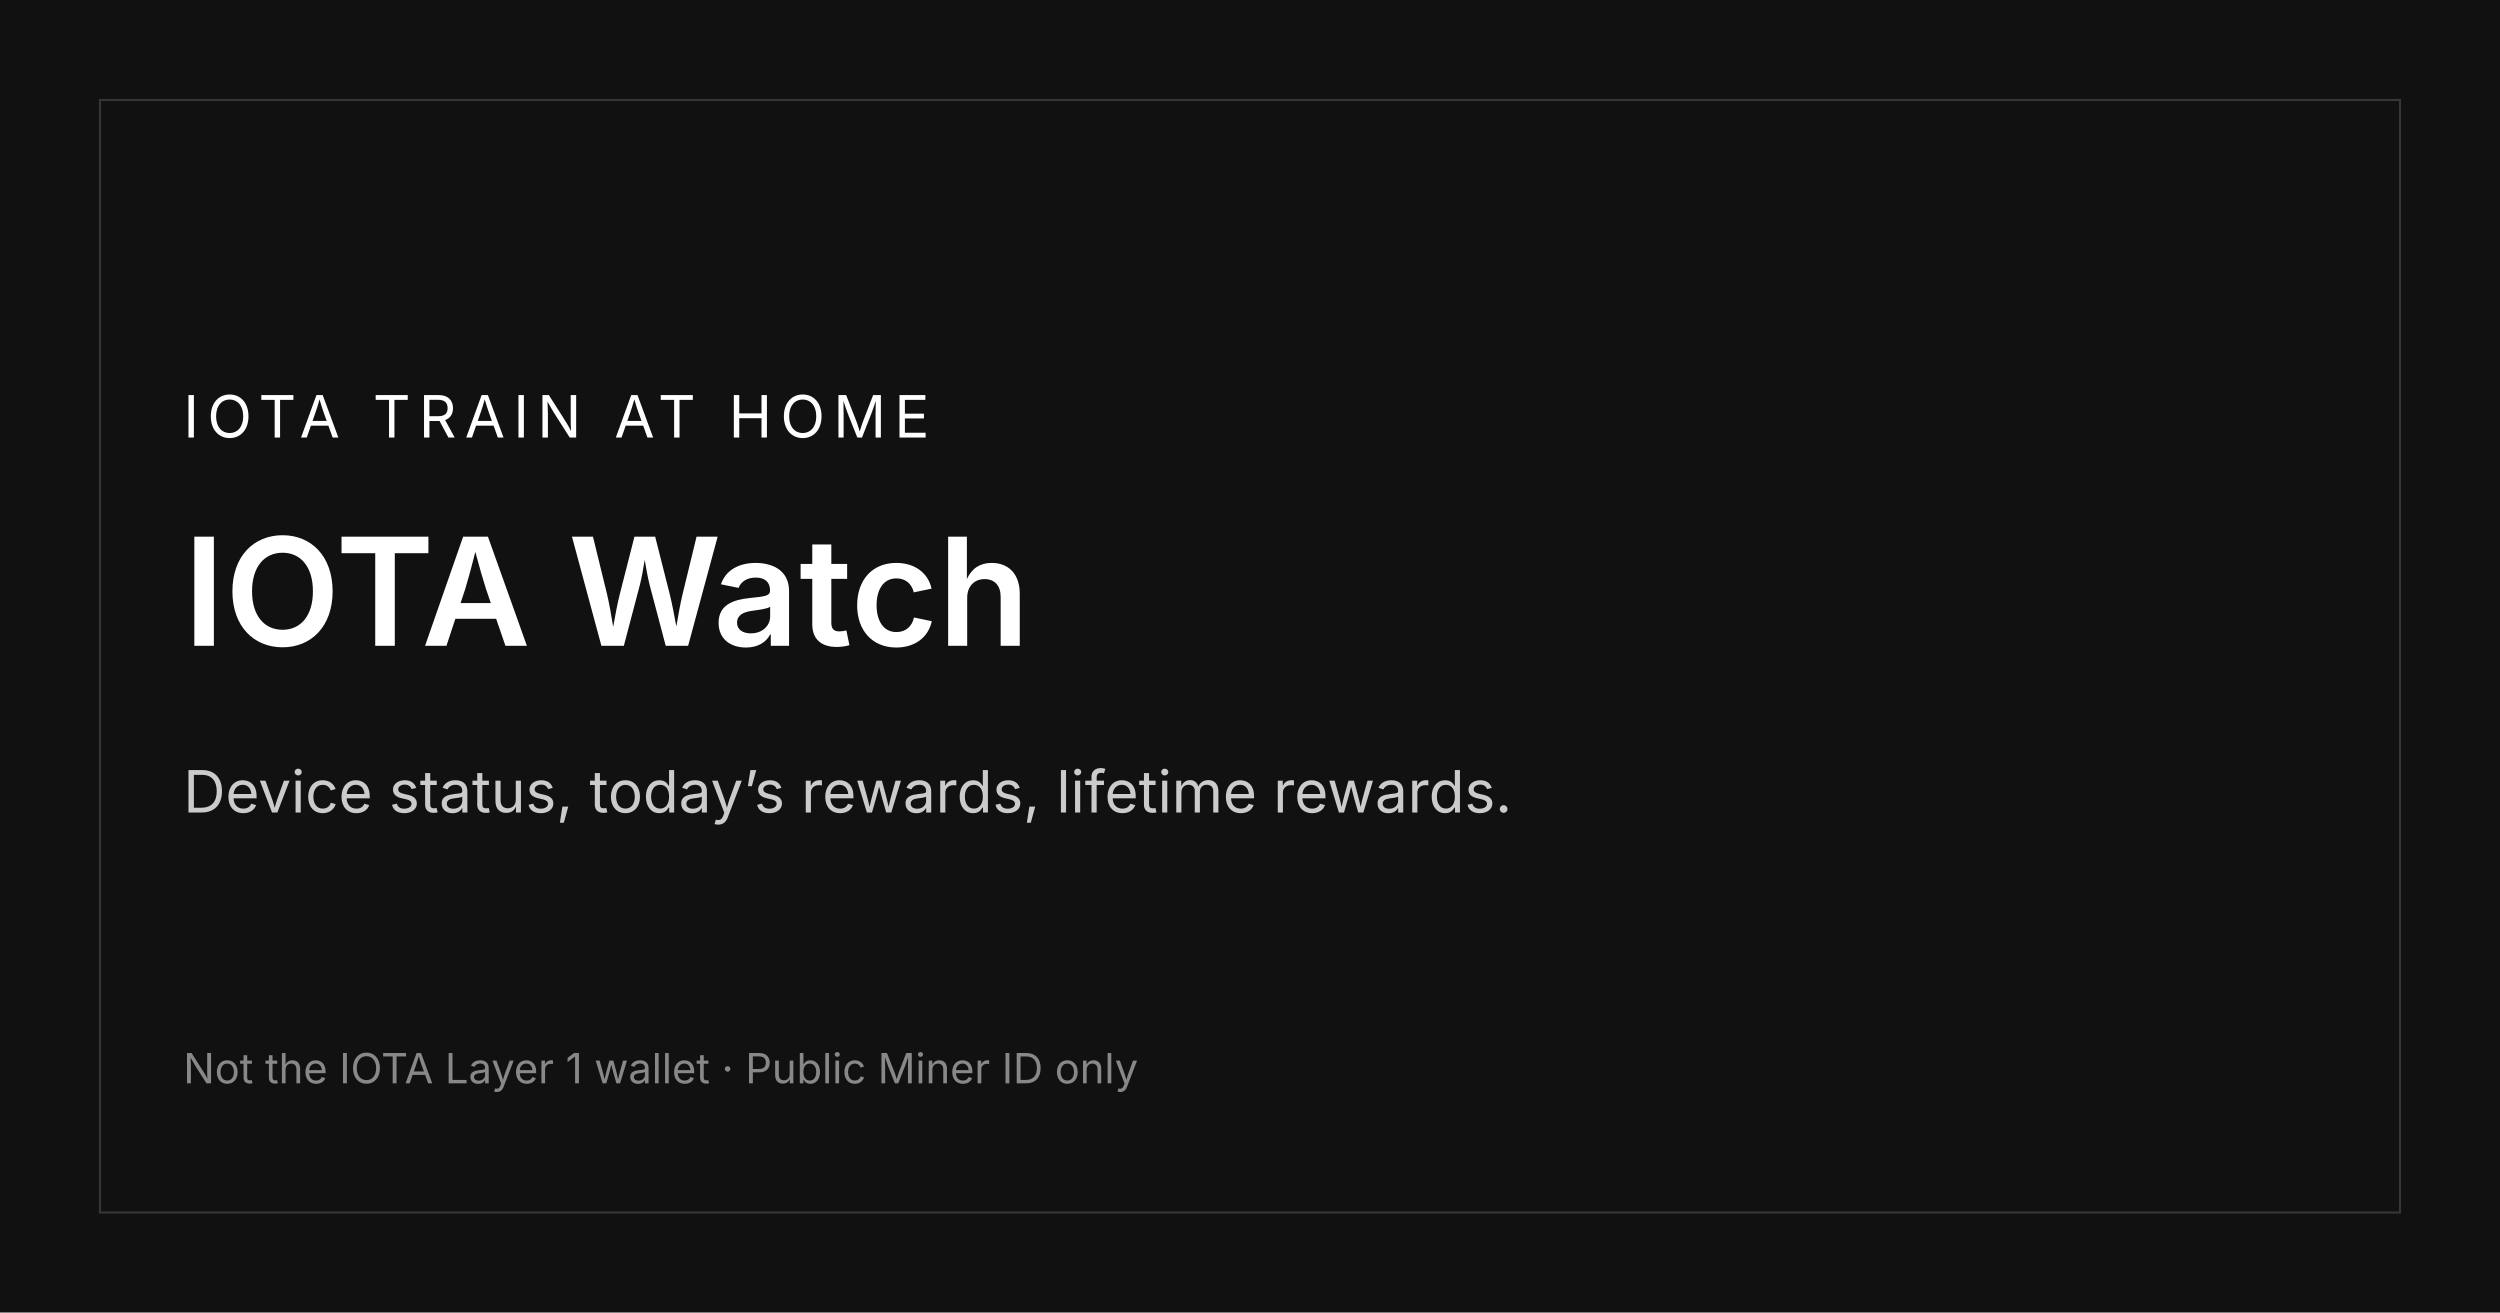
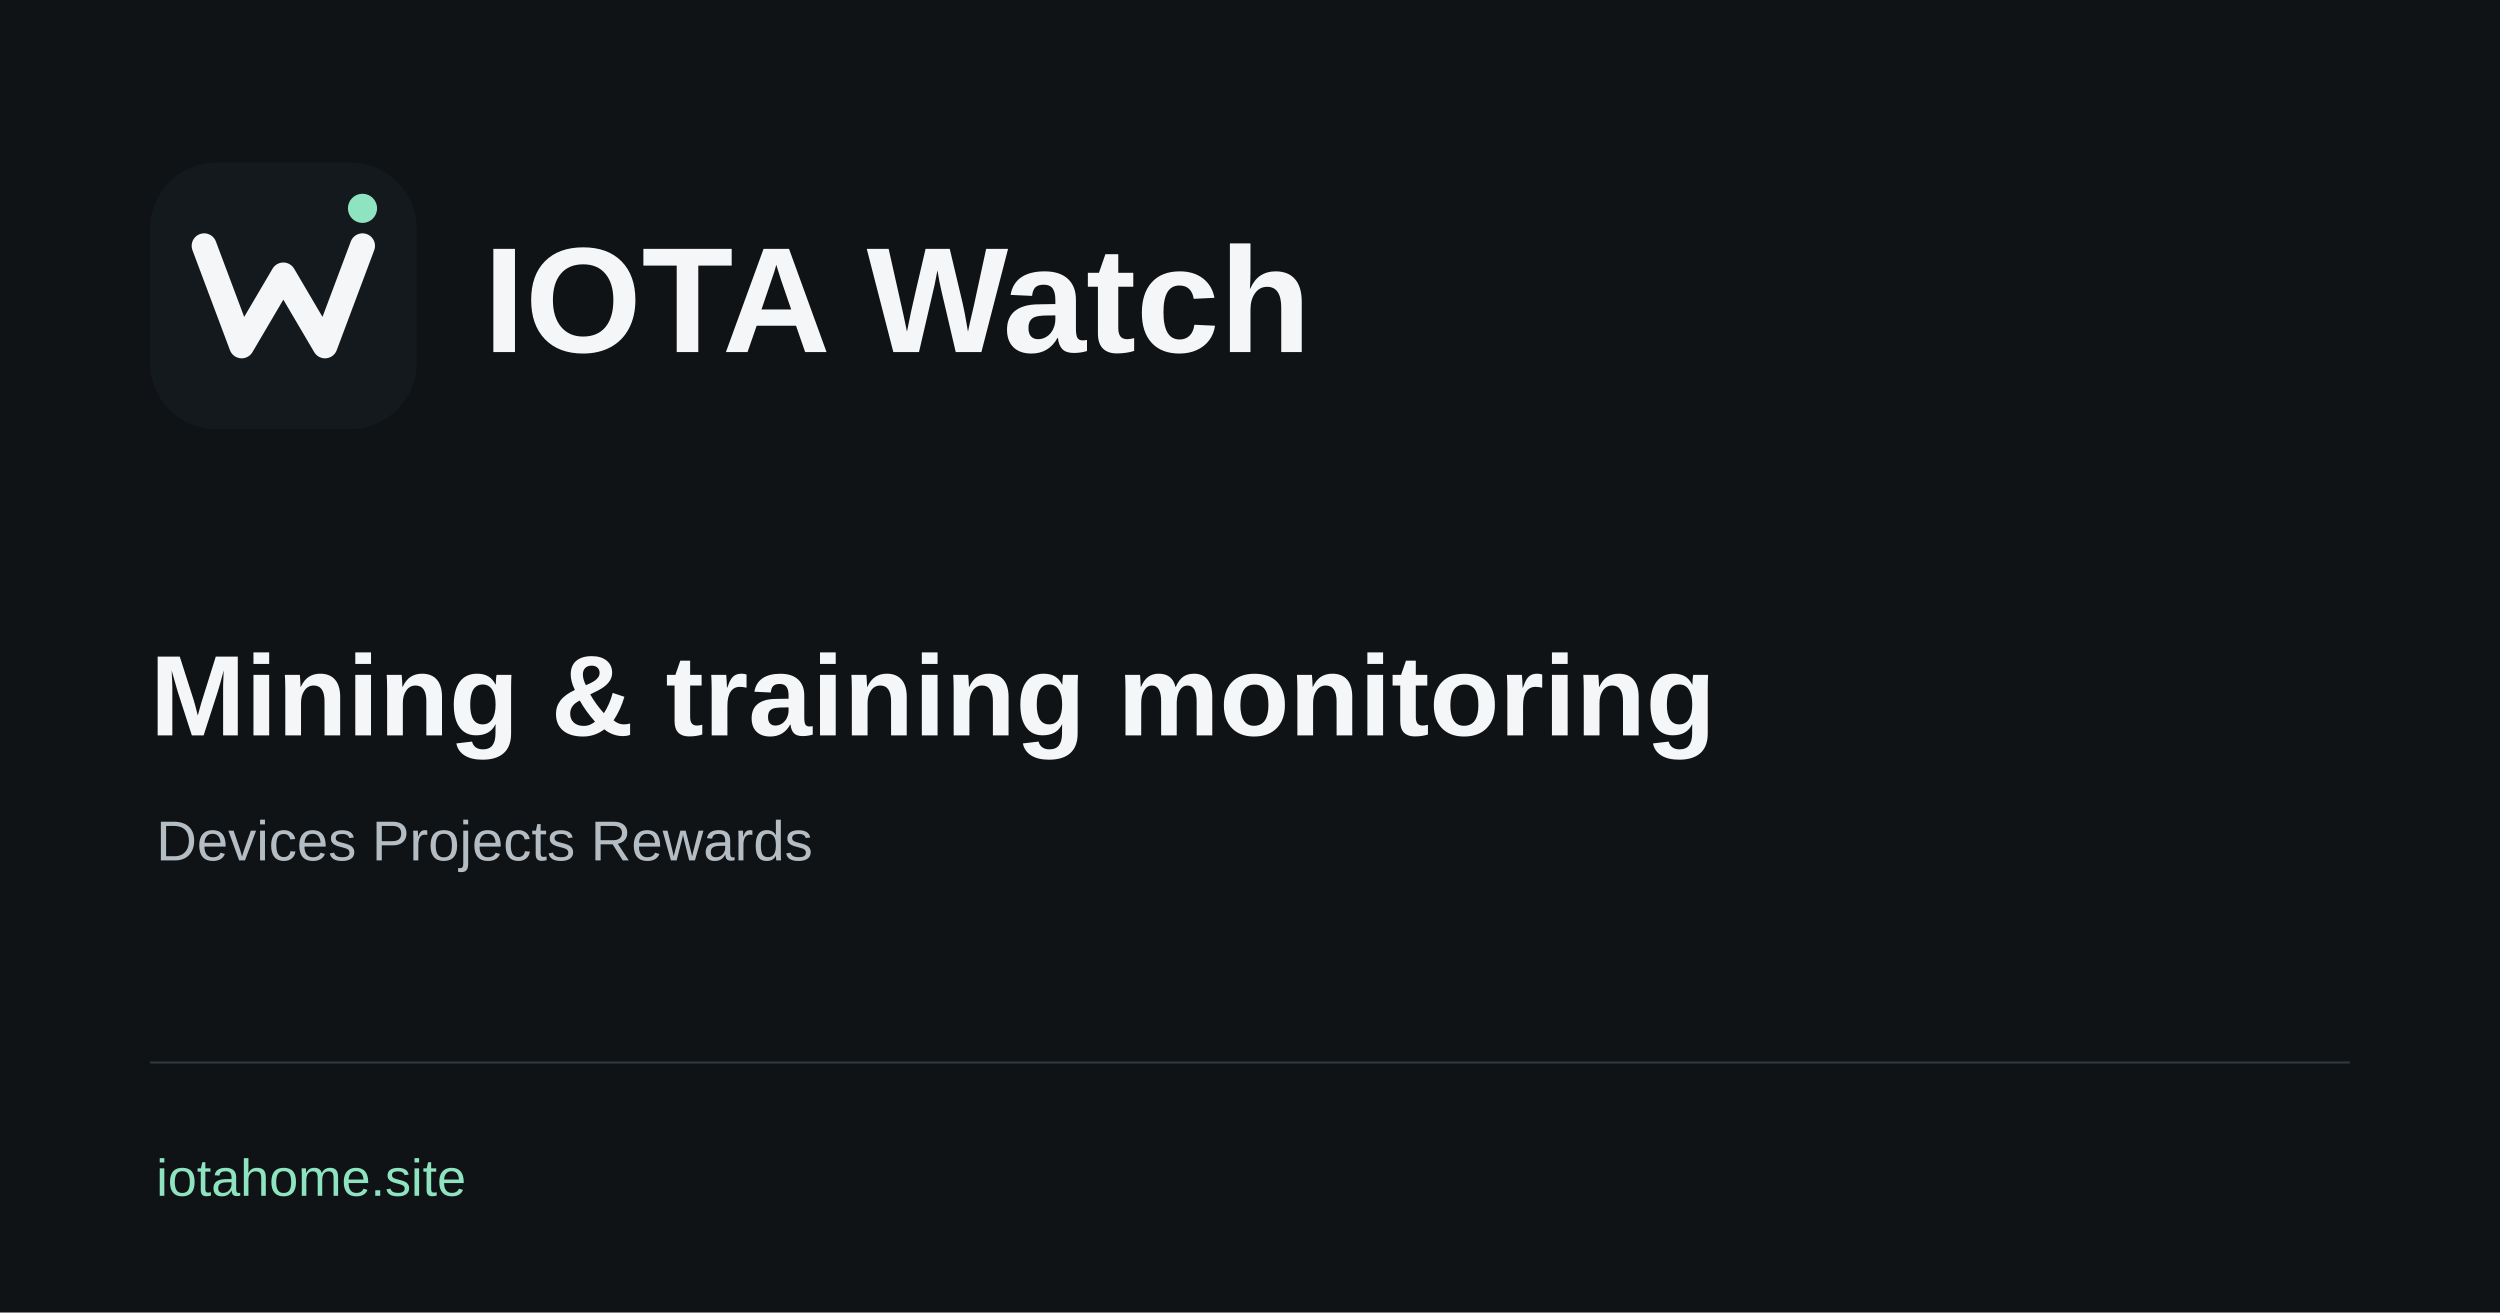
- <svg xmlns="http://www.w3.org/2000/svg" width="1200" height="630" viewBox="0 0 1200 630" role="img" aria-label="IOTA Watch">
-   <rect width="1200" height="630" fill="#111111" />
-   <rect x="48" y="48" width="1104" height="534" fill="none" stroke="#ffffff" stroke-opacity="0.16" stroke-width="1" />
-   <text x="88" y="210" fill="#ffffff" font-family="Inter, Helvetica, Arial, sans-serif" font-size="28" letter-spacing="4">IOTA TRAIN AT HOME</text>
-   <text x="88" y="310" fill="#ffffff" font-family="Inter, Helvetica, Arial, sans-serif" font-size="72" font-weight="600">IOTA Watch</text>
-   <text x="88" y="390" fill="#ffffff" fill-opacity="0.78" font-family="Inter, Helvetica, Arial, sans-serif" font-size="28">Device status, today’s rewards, lifetime rewards.</text>
-   <text x="88" y="520" fill="#ffffff" fill-opacity="0.5" font-family="Inter, Helvetica, Arial, sans-serif" font-size="20">Not the IOTA Layer 1 wallet · Public Miner ID only</text>
+ <svg xmlns="http://www.w3.org/2000/svg" width="1200" height="630" viewBox="0 0 1200 630" role="img" aria-label="IOTA Watch — Mining and training monitoring">
+   <rect width="1200" height="630" fill="#101315" />
+   <g transform="translate(72 78) scale(2)">
+     <rect width="64" height="64" rx="16" fill="#14191d" />
+     <path d="m13 20 9 24 10-17 10 17 9-24" fill="none" stroke="#f4f6f7" stroke-width="6" stroke-linecap="round" stroke-linejoin="round" />
+     <circle cx="51" cy="11" r="3.5" fill="#8ee4c1" />
+   </g>
+   <g font-family="Arial,Helvetica,sans-serif">
+     <text x="232" y="169" fill="#f4f6f7" font-size="72" font-weight="700">IOTA Watch</text>
+     <text x="72" y="353" fill="#f4f6f7" font-size="55" font-weight="700">Mining &amp; training monitoring</text>
+     <text x="75" y="413" fill="#b4bdc4" font-size="27">Devices    Projects    Rewards</text>
+     <path d="M72 510h1056" stroke="#30383e" />
+     <text x="75" y="574" fill="#8ee4c1" font-size="25">iotahome.site</text>
+   </g>
</svg>
